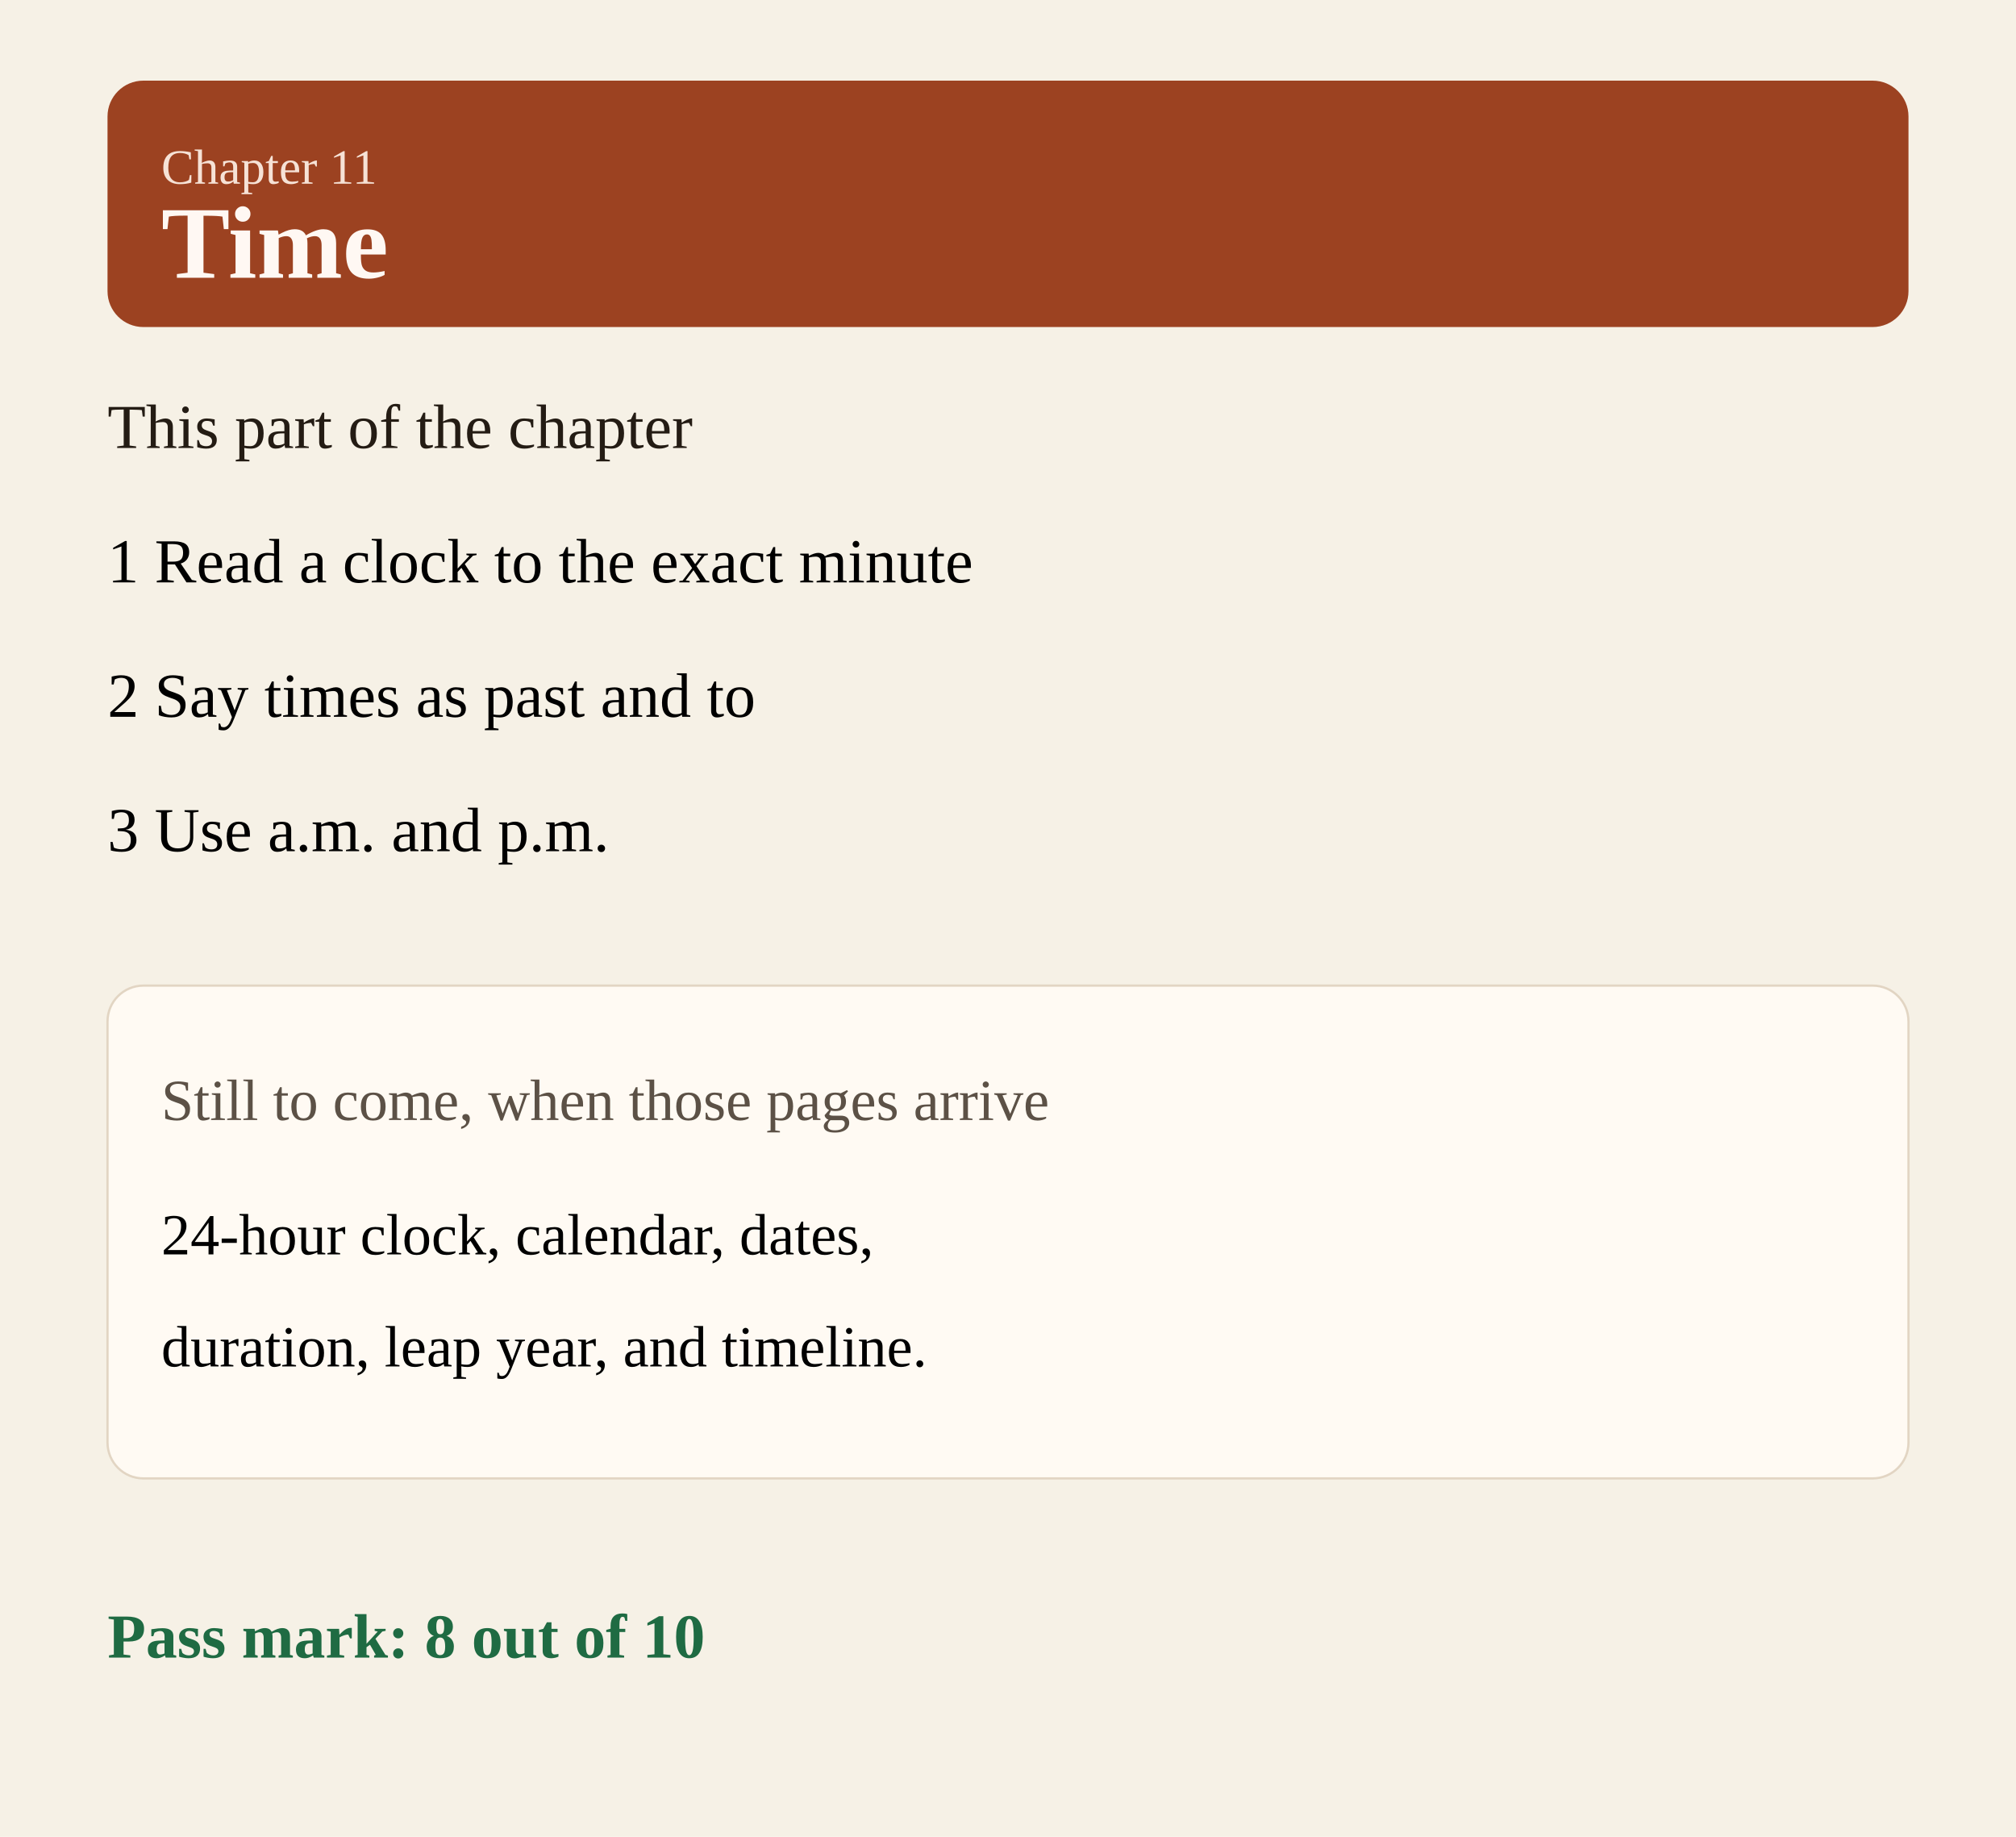
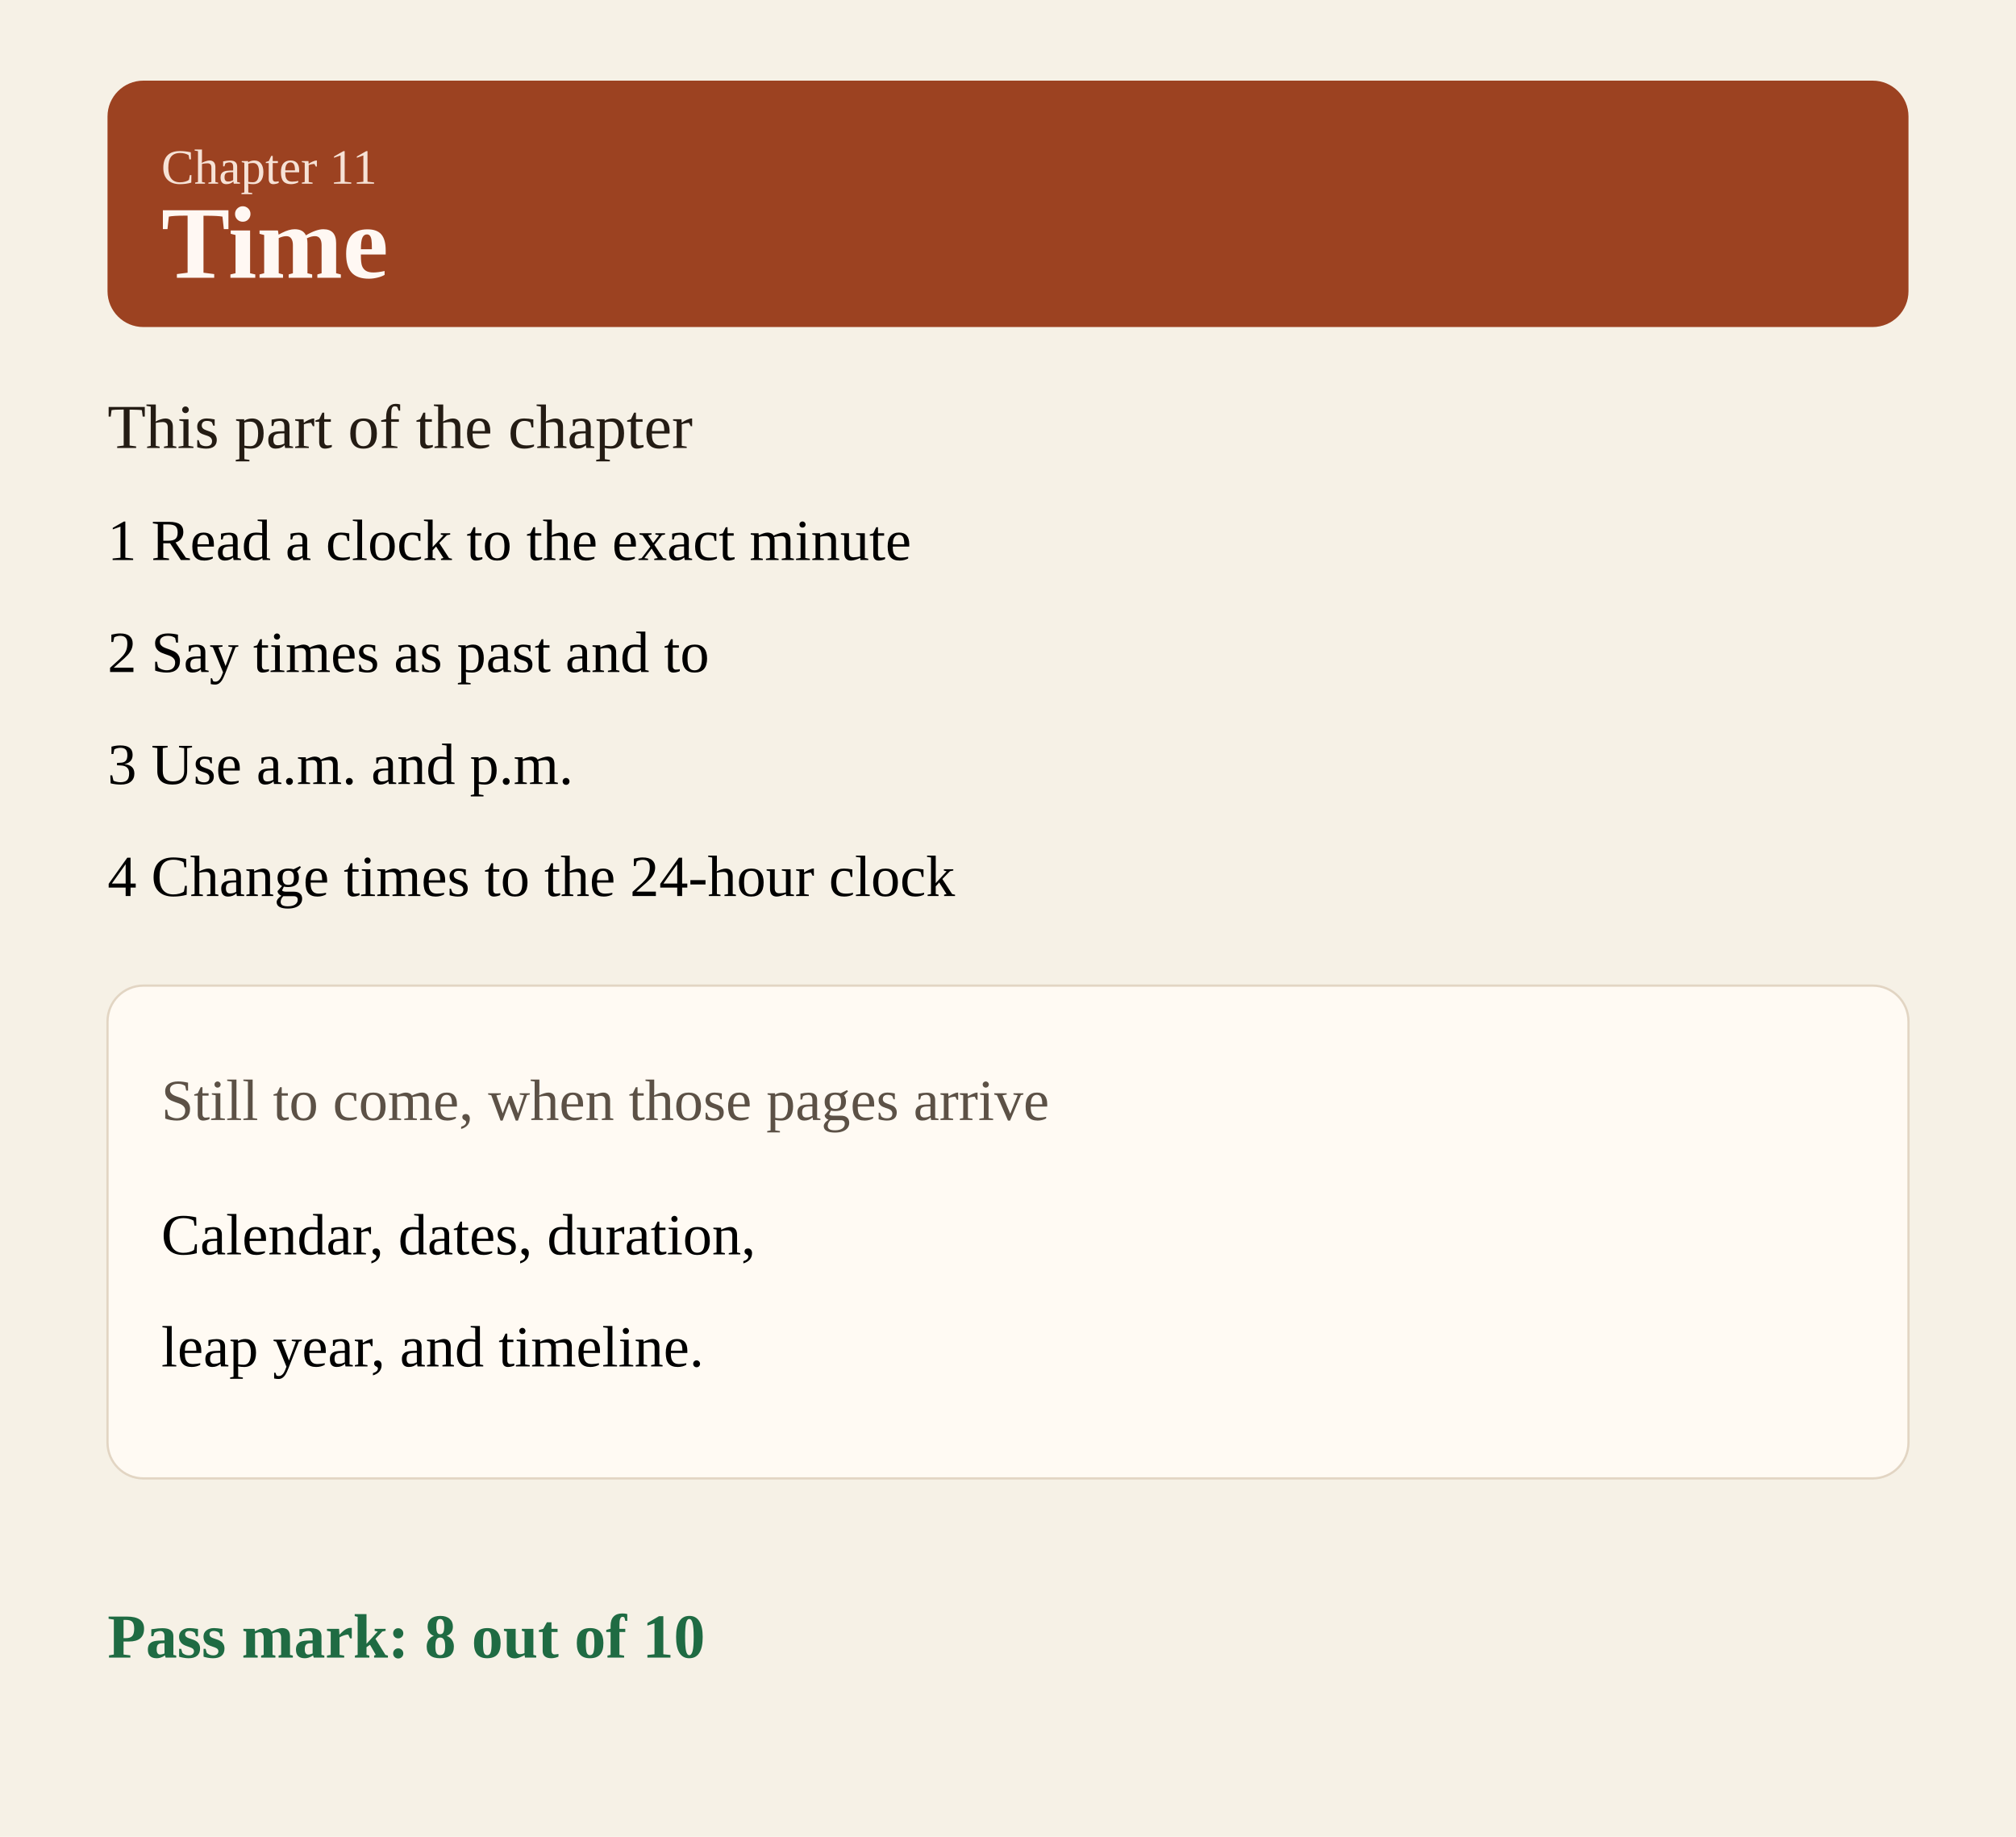
<svg xmlns="http://www.w3.org/2000/svg" viewBox="0 0 900 820" font-family="Georgia, 'Times New Roman', serif">
  <rect width="900" height="820" fill="#f6f1e6" />
  <rect x="48" y="36" width="804" height="110" rx="16" fill="#9c4221" />
  <text x="72" y="82" font-size="22" fill="#f6e2d6">Chapter 11</text>
  <text x="72" y="124" font-size="46" fill="#fff8f3" font-weight="700">Time</text>
  <text x="48" y="200" font-size="28" fill="#241c14">This part of the chapter</text>
-   <text x="48" y="260" font-size="28">1  Read a clock to the exact minute</text>
-   <text x="48" y="320" font-size="28">2  Say times as past and to</text>
-   <text x="48" y="380" font-size="28">3  Use a.m. and p.m.</text>
+   <text x="48" y="250" font-size="26">1  Read a clock to the exact minute</text>
+   <text x="48" y="300" font-size="26">2  Say times as past and to</text>
+   <text x="48" y="350" font-size="26">3  Use a.m. and p.m.</text>
+   <text x="48" y="400" font-size="26">4  Change times to the 24-hour clock</text>
  <rect x="48" y="440" width="804" height="220" rx="16" fill="#fffaf3" stroke="#e2d5c3" />
  <text x="72" y="500" font-size="26" fill="#5c5146">Still to come, when those pages arrive</text>
-   <text x="72" y="560" font-size="26">24-hour clock, calendar, dates,</text>
-   <text x="72" y="610" font-size="26">duration, leap year, and timeline.</text>
+   <text x="72" y="560" font-size="26">Calendar, dates, duration,</text>
+   <text x="72" y="610" font-size="26">leap year, and timeline.</text>
  <text x="48" y="740" font-size="28" fill="#1f6b43" font-weight="700">Pass mark: 8 out of 10</text>
</svg>
